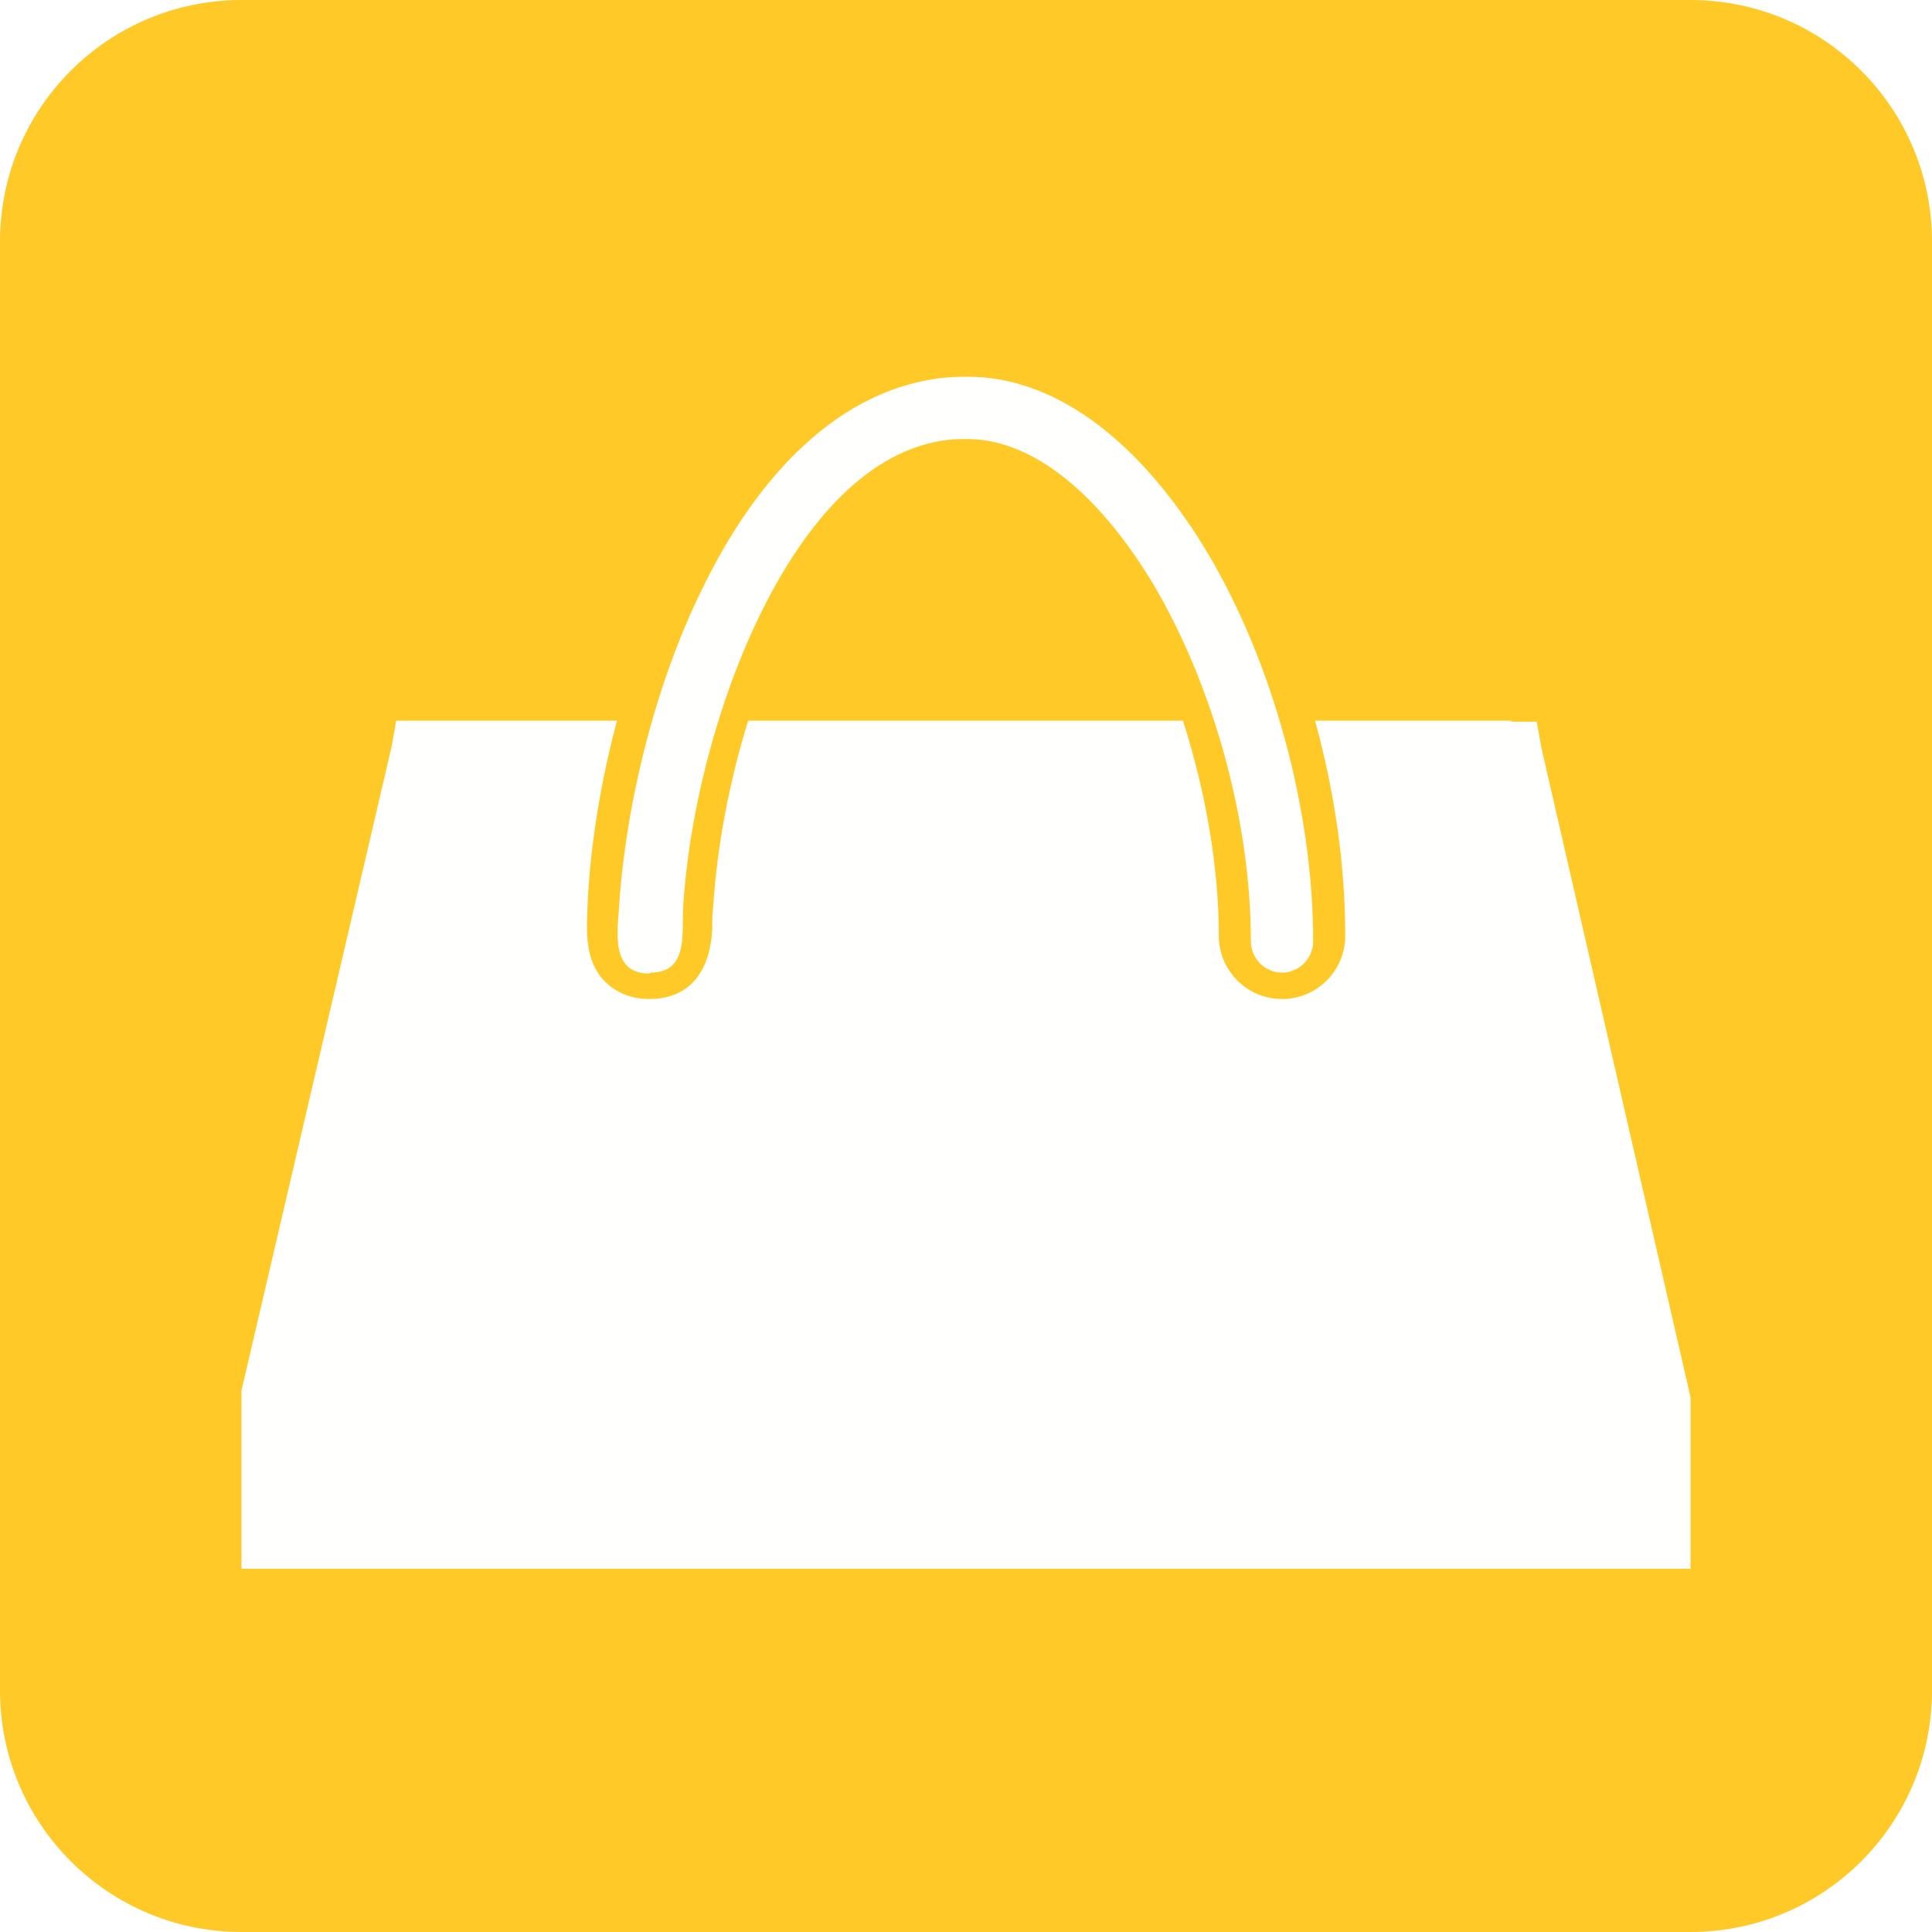
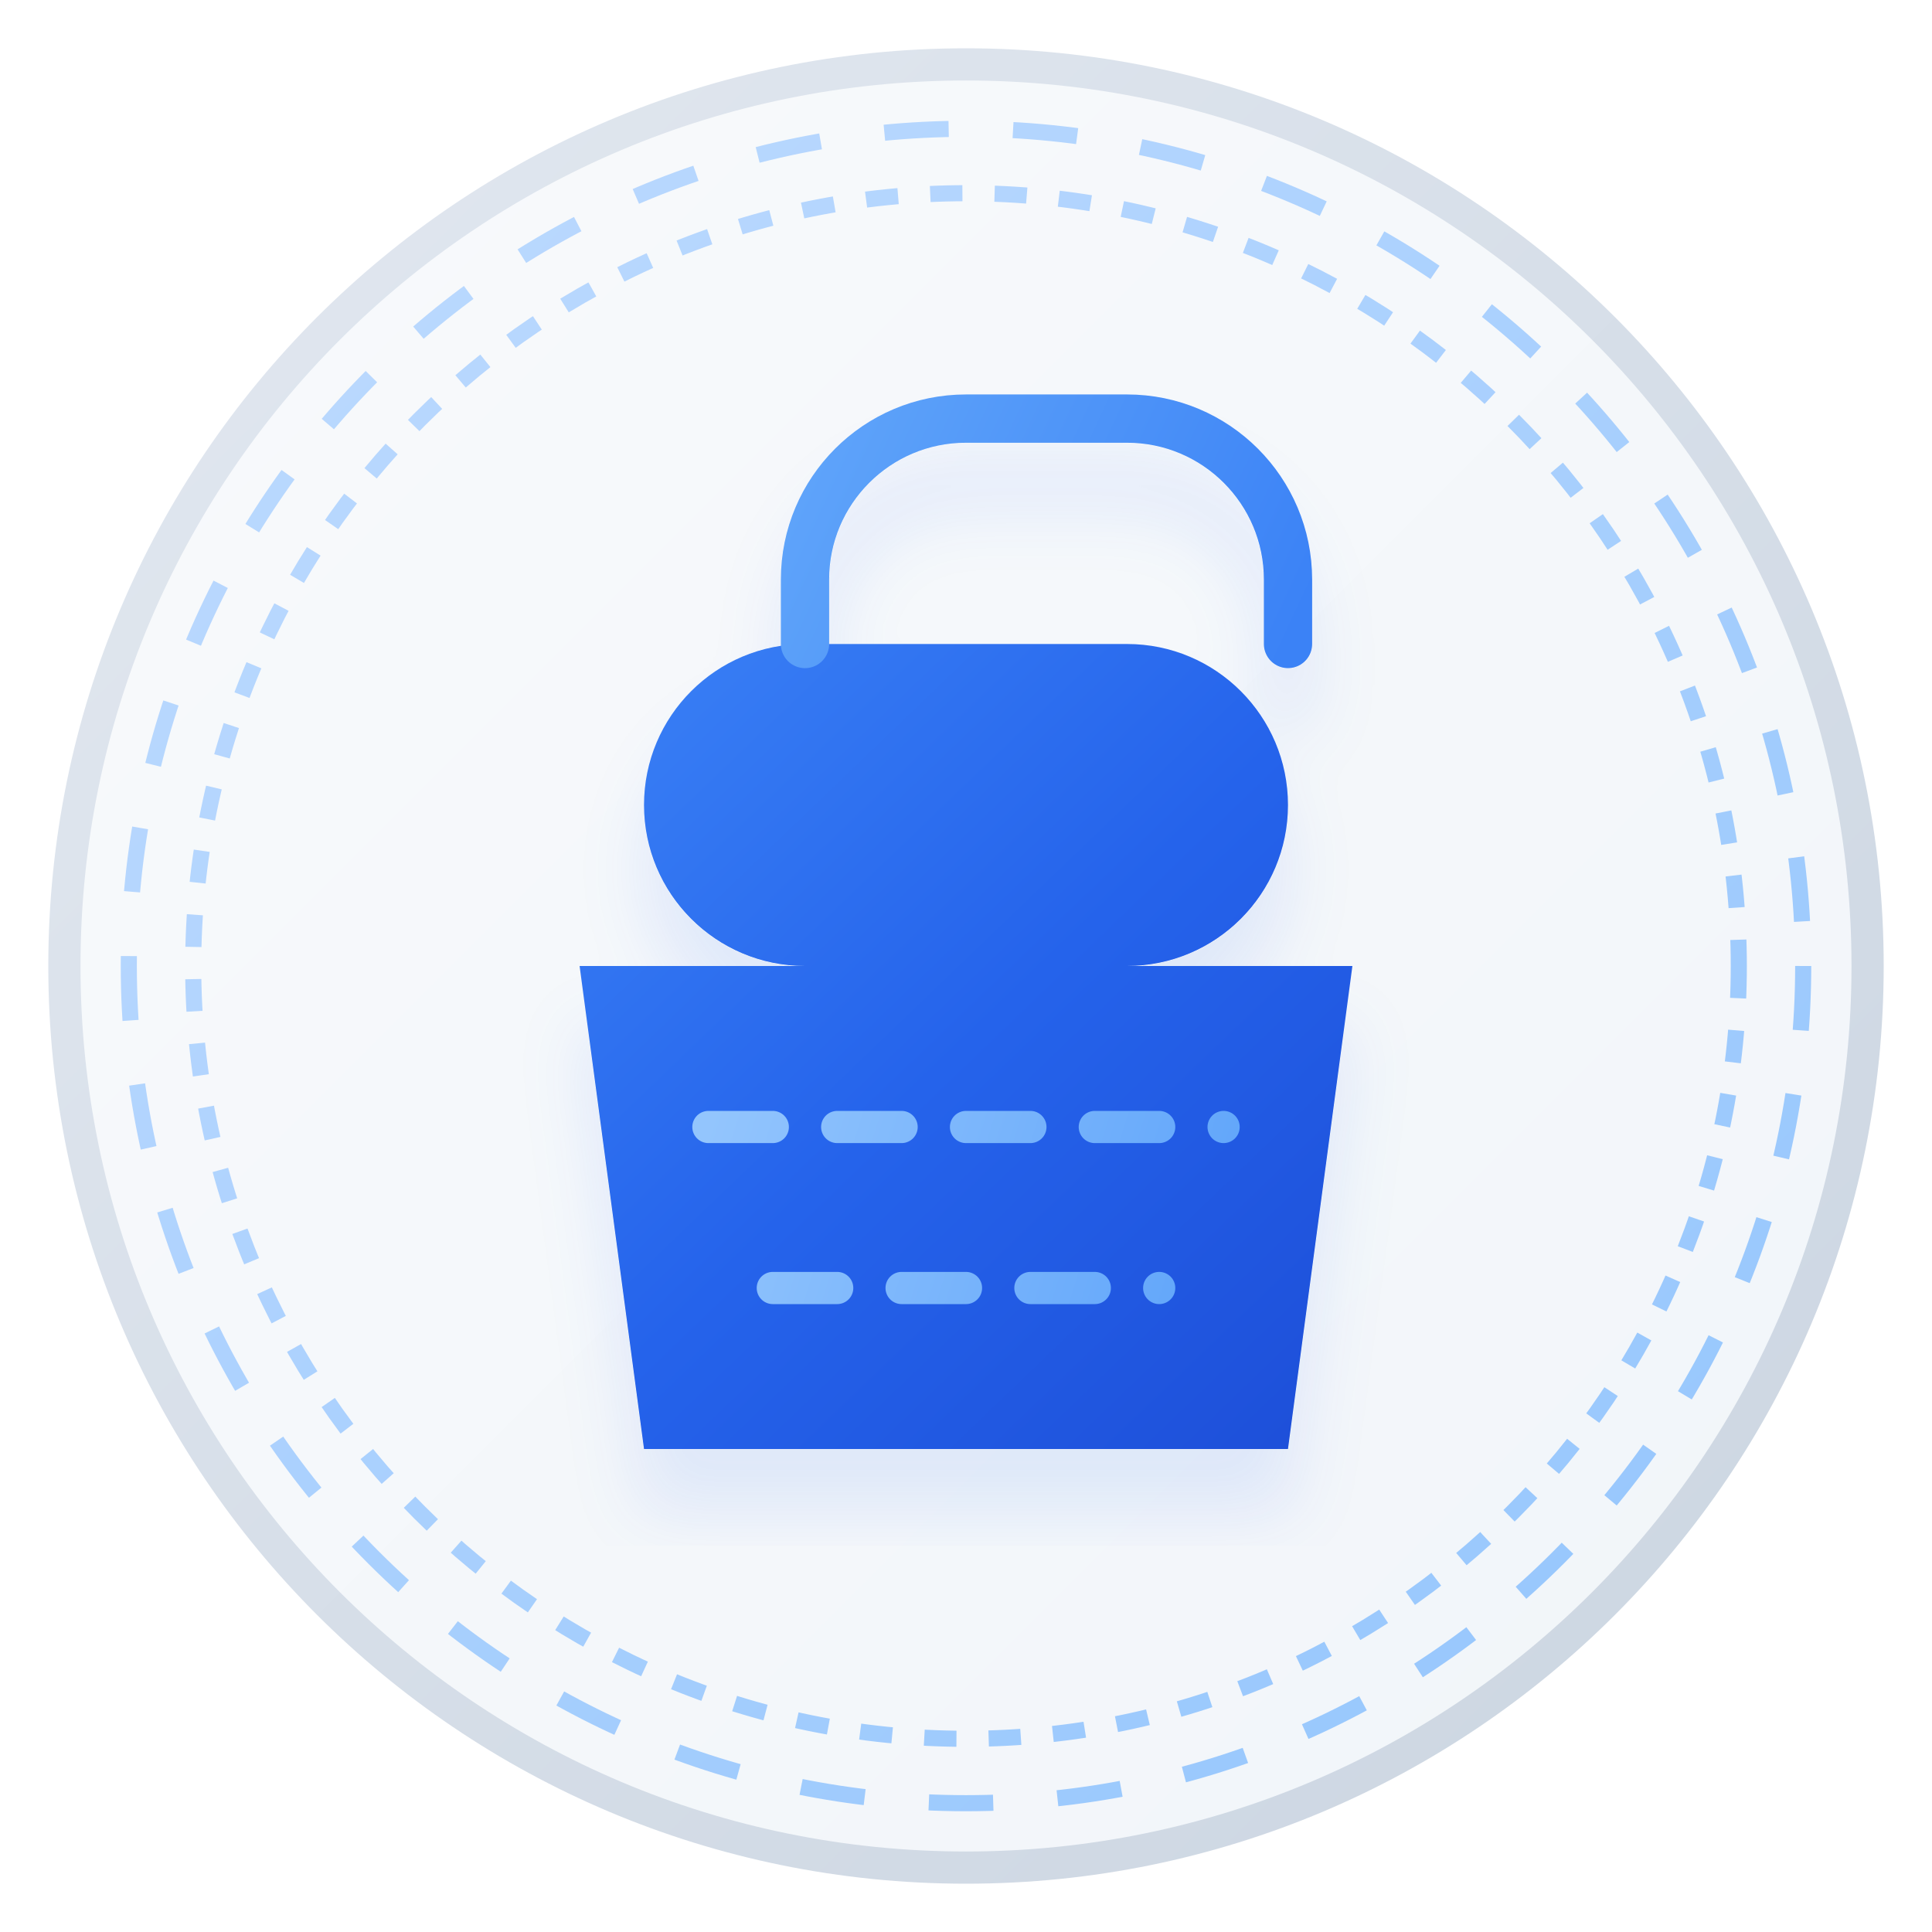
- <svg xmlns="http://www.w3.org/2000/svg" xml:space="preserve" width="2048px" height="2048px" style="shape-rendering:geometricPrecision; text-rendering:geometricPrecision; image-rendering:optimizeQuality; fill-rule:evenodd; clip-rule:evenodd" viewBox="0 0 2048 2048">
+ <svg xmlns="http://www.w3.org/2000/svg" width="60" height="60" viewBox="0 0 60 60" fill="none">
+   <circle cx="30" cy="30" r="28" fill="url(#gradient-bg)" stroke="url(#gradient-stroke)" stroke-width="1" />
+   <g filter="url(#shadow)">
+     <path d="M20 25C20 22.239 22.239 20 25 20H35C37.761 20 40 22.239 40 25V25C40 27.761 37.761 30 35 30H25C22.239 30 20 27.761 20 25V25Z" fill="url(#gradient-bag)" />
+     <path d="M18 30H42L40 45H20L18 30Z" fill="url(#gradient-bag)" />
+     <path d="M25 20V18C25 15.239 27.239 13 30 13H35C37.761 13 40 15.239 40 18V20" stroke="url(#gradient-handle)" stroke-width="1.5" stroke-linecap="round" />
+     <path d="M22 35H38" stroke="url(#gradient-line)" stroke-width="1" stroke-linecap="round" stroke-dasharray="2 2" />
+     <path d="M24 40H36" stroke="url(#gradient-line)" stroke-width="1" stroke-linecap="round" stroke-dasharray="2 2" />
+   </g>
+   <circle cx="30" cy="30" r="26" stroke="url(#gradient-ring)" stroke-width="0.5" stroke-dasharray="2 2" />
+   <circle cx="30" cy="30" r="24" stroke="url(#gradient-ring)" stroke-width="0.5" stroke-dasharray="1 1" />
  <defs>
-     <style type="text/css">
-    
-     .fil0 {fill:#FFCA28}
-     .fil1 {fill:#FFFFFE;fill-rule:nonzero}
-    
-   </style>
+     <linearGradient id="gradient-bg" x1="2" y1="2" x2="58" y2="58" gradientUnits="userSpaceOnUse">
+       <stop offset="0%" stop-color="#F8FAFC" />
+       <stop offset="100%" stop-color="#F1F5F9" />
+     </linearGradient>
+     <linearGradient id="gradient-stroke" x1="2" y1="2" x2="58" y2="58" gradientUnits="userSpaceOnUse">
+       <stop offset="0%" stop-color="#E2E8F0" />
+       <stop offset="100%" stop-color="#CBD5E1" />
+     </linearGradient>
+     <linearGradient id="gradient-bag" x1="18" y1="20" x2="42" y2="45" gradientUnits="userSpaceOnUse">
+       <stop offset="0%" stop-color="#3B82F6" />
+       <stop offset="50%" stop-color="#2563EB" />
+       <stop offset="100%" stop-color="#1D4ED8" />
+     </linearGradient>
+     <linearGradient id="gradient-handle" x1="25" y1="13" x2="40" y2="20" gradientUnits="userSpaceOnUse">
+       <stop offset="0%" stop-color="#60A5FA" />
+       <stop offset="100%" stop-color="#3B82F6" />
+     </linearGradient>
+     <linearGradient id="gradient-line" x1="22" y1="35" x2="38" y2="40" gradientUnits="userSpaceOnUse">
+       <stop offset="0%" stop-color="#93C5FD" />
+       <stop offset="100%" stop-color="#60A5FA" />
+     </linearGradient>
+     <linearGradient id="gradient-ring" x1="4" y1="4" x2="56" y2="56" gradientUnits="userSpaceOnUse">
+       <stop offset="0%" stop-color="#BFDBFE" />
+       <stop offset="100%" stop-color="#93C5FD" />
+     </linearGradient>
+     <filter id="shadow" x="16" y="12" width="28" height="36" filterUnits="userSpaceOnUse" color-interpolation-filters="sRGB">
+       <feFlood flood-opacity="0" result="BackgroundImageFix" />
+       <feColorMatrix in="SourceAlpha" type="matrix" values="0 0 0 0 0 0 0 0 0 0 0 0 0 0 0 0 0 0 127 0" result="hardAlpha" />
+       <feOffset dy="2" />
+       <feGaussianBlur stdDeviation="1" />
+       <feComposite in2="hardAlpha" operator="out" />
+       <feColorMatrix type="matrix" values="0 0 0 0 0.145 0 0 0 0 0.388 0 0 0 0 0.965 0 0 0 0.1 0" />
+       <feBlend mode="normal" in2="BackgroundImageFix" result="effect1_dropShadow" />
+       <feBlend mode="normal" in="SourceGraphic" in2="effect1_dropShadow" result="shape" />
+     </filter>
  </defs>
-   <g id="Layer_x0020_1">
-     <rect class="fil0" width="2048" height="2048" rx="256" ry="256" />
-     <g id="_617655424">
-       <path class="fil1" d="M1601 765l28 0 5 28 158 688 0 182 -1536 0 0 -189 159 -682 5 -28 28 0 206 0c-17,64 -28,130 -31,192 -1,28 -4,58 15,81 13,15 31,22 50,22 46,0 65,-33 67,-74 0,-8 0,-16 1,-24 4,-63 17,-132 37,-197l461 0c24,75 38,155 38,228 0,37 30,67 67,67 37,0 67,-30 67,-67 0,-74 -11,-152 -32,-228l209 0z" />
-       <path class="fil1" d="M688 1032c-39,0 -34,-41 -32,-67 6,-102 35,-232 88,-340 58,-120 146,-215 261,-225 16,-1 30,-1 46,1 90,12 169,85 229,185 69,116 112,272 112,412 0,18 -15,33 -33,33 -18,0 -33,-15 -33,-33 0,-128 -40,-271 -103,-378 -48,-80 -108,-139 -172,-152 -14,-3 -30,-3 -44,-2 -86,9 -154,88 -202,187 -48,99 -76,218 -81,312 -1,25 5,66 -34,66z" />
-     </g>
-   </g>
</svg>
